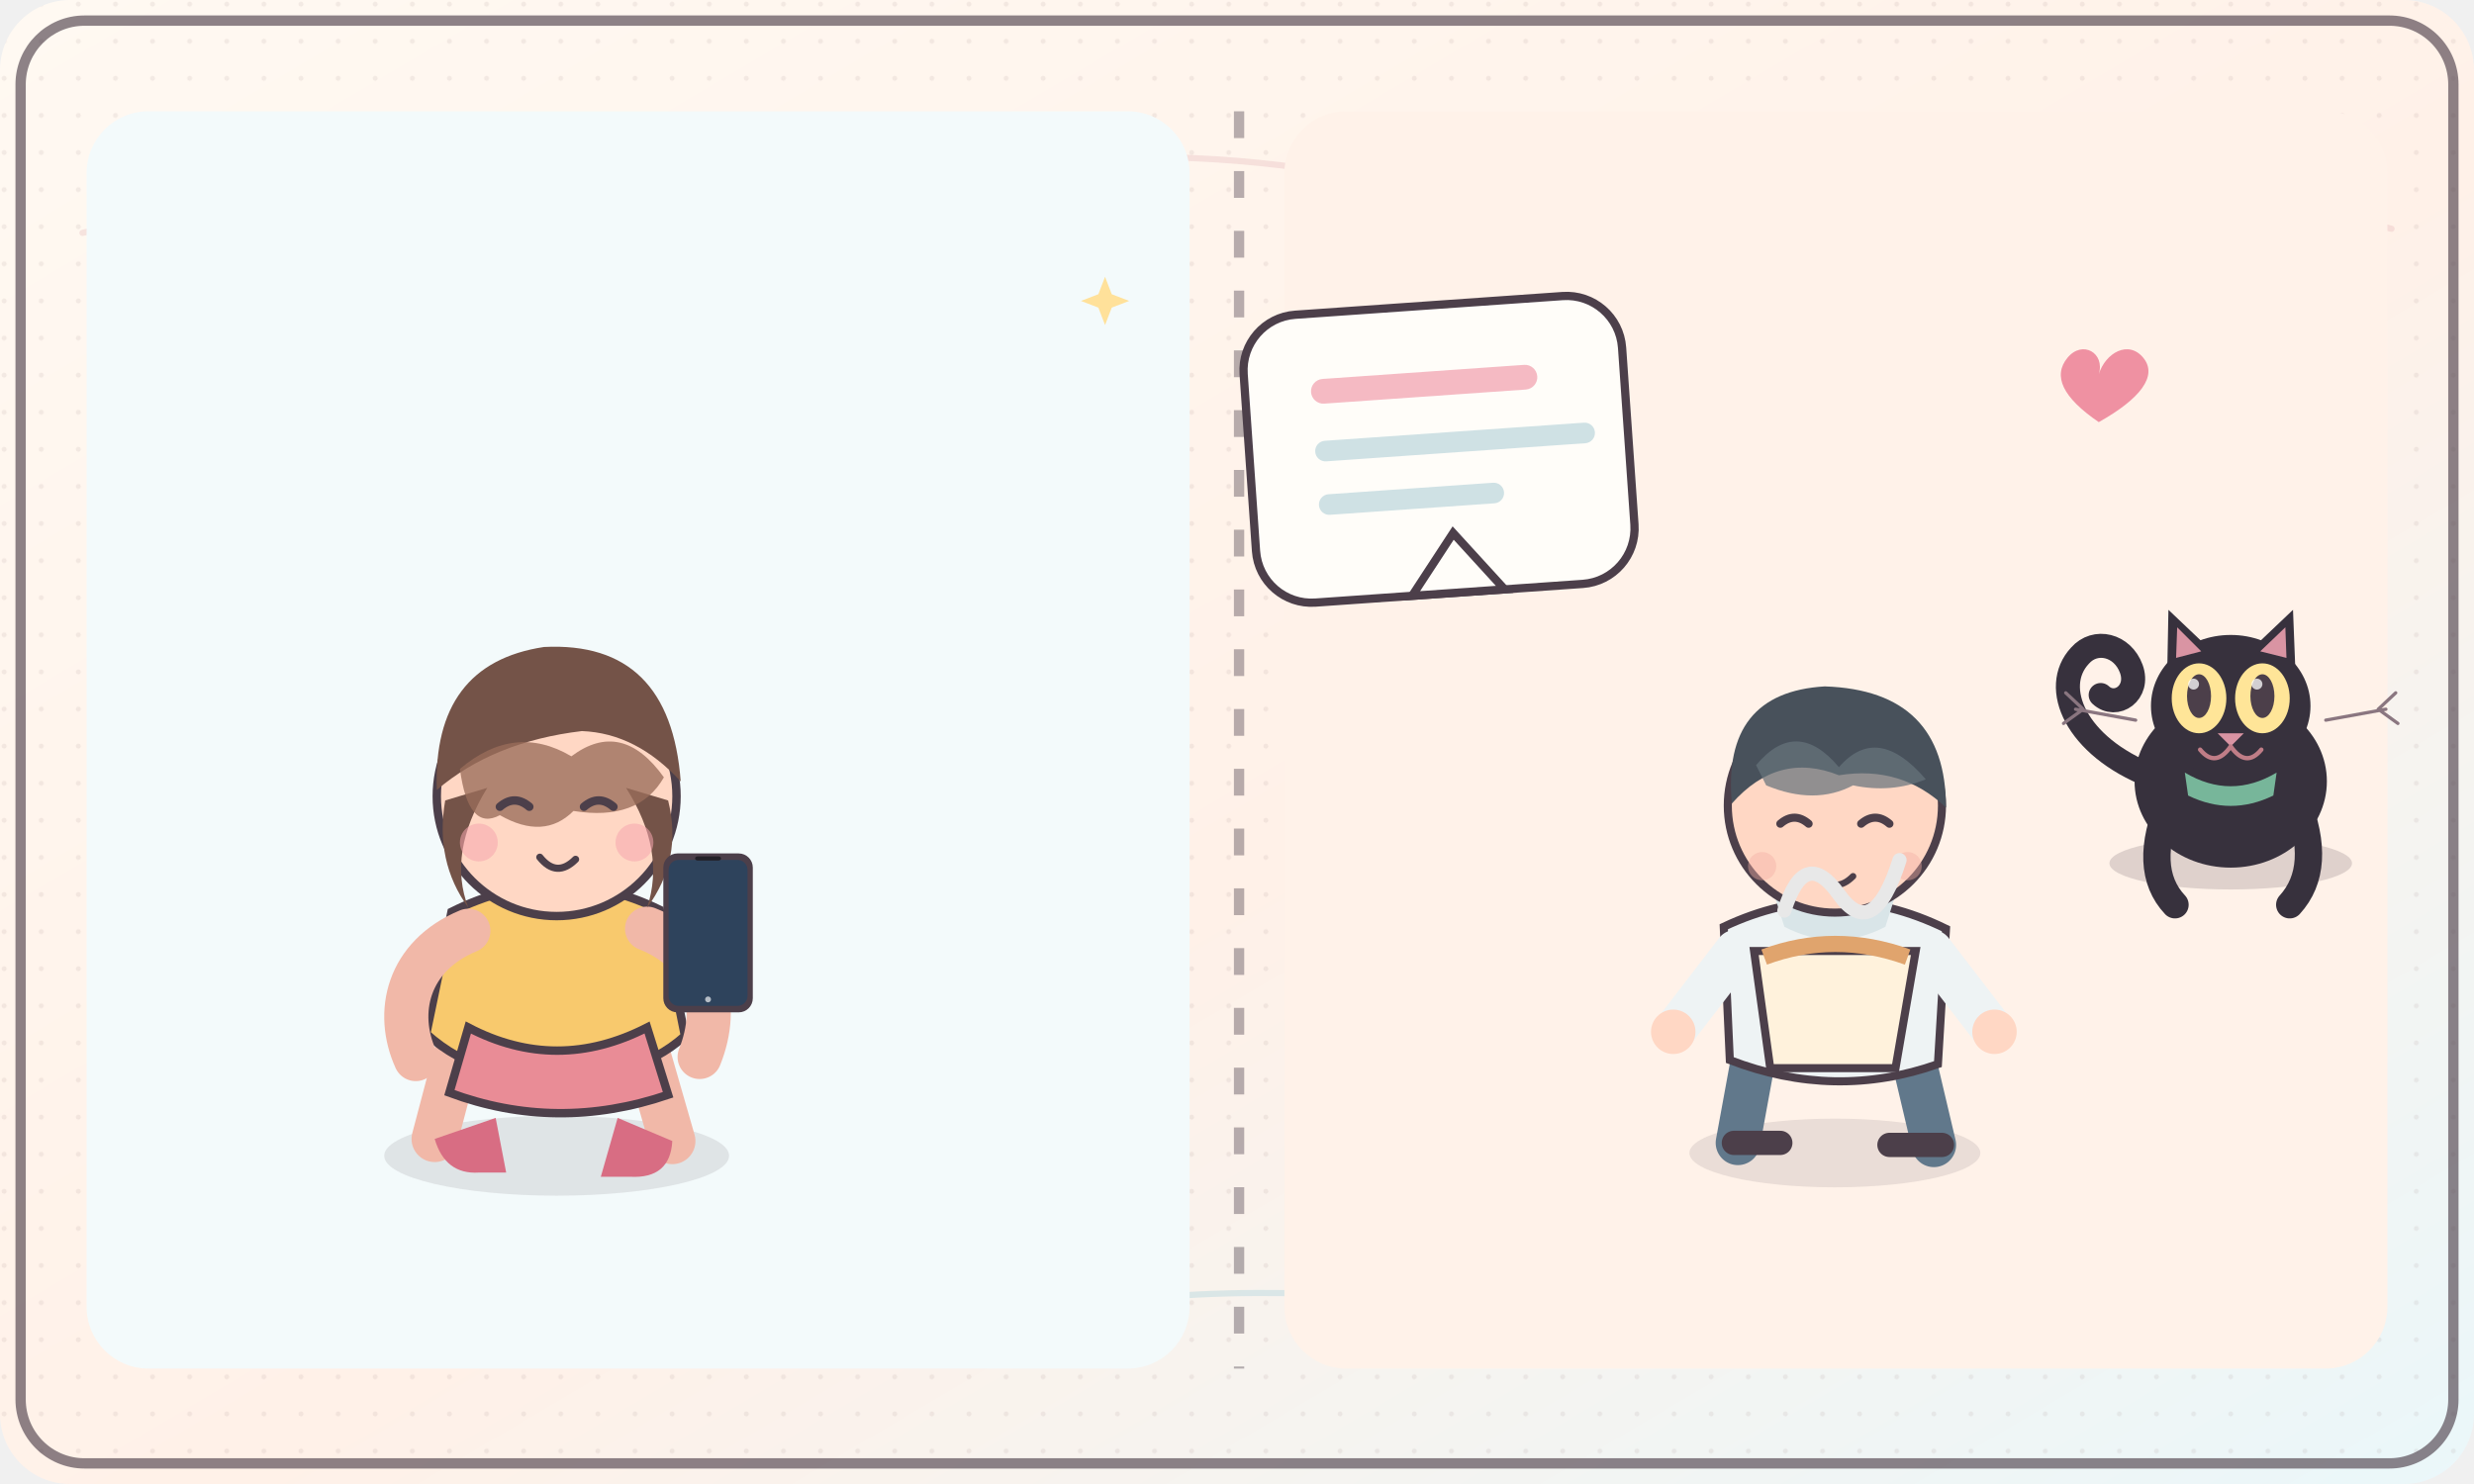
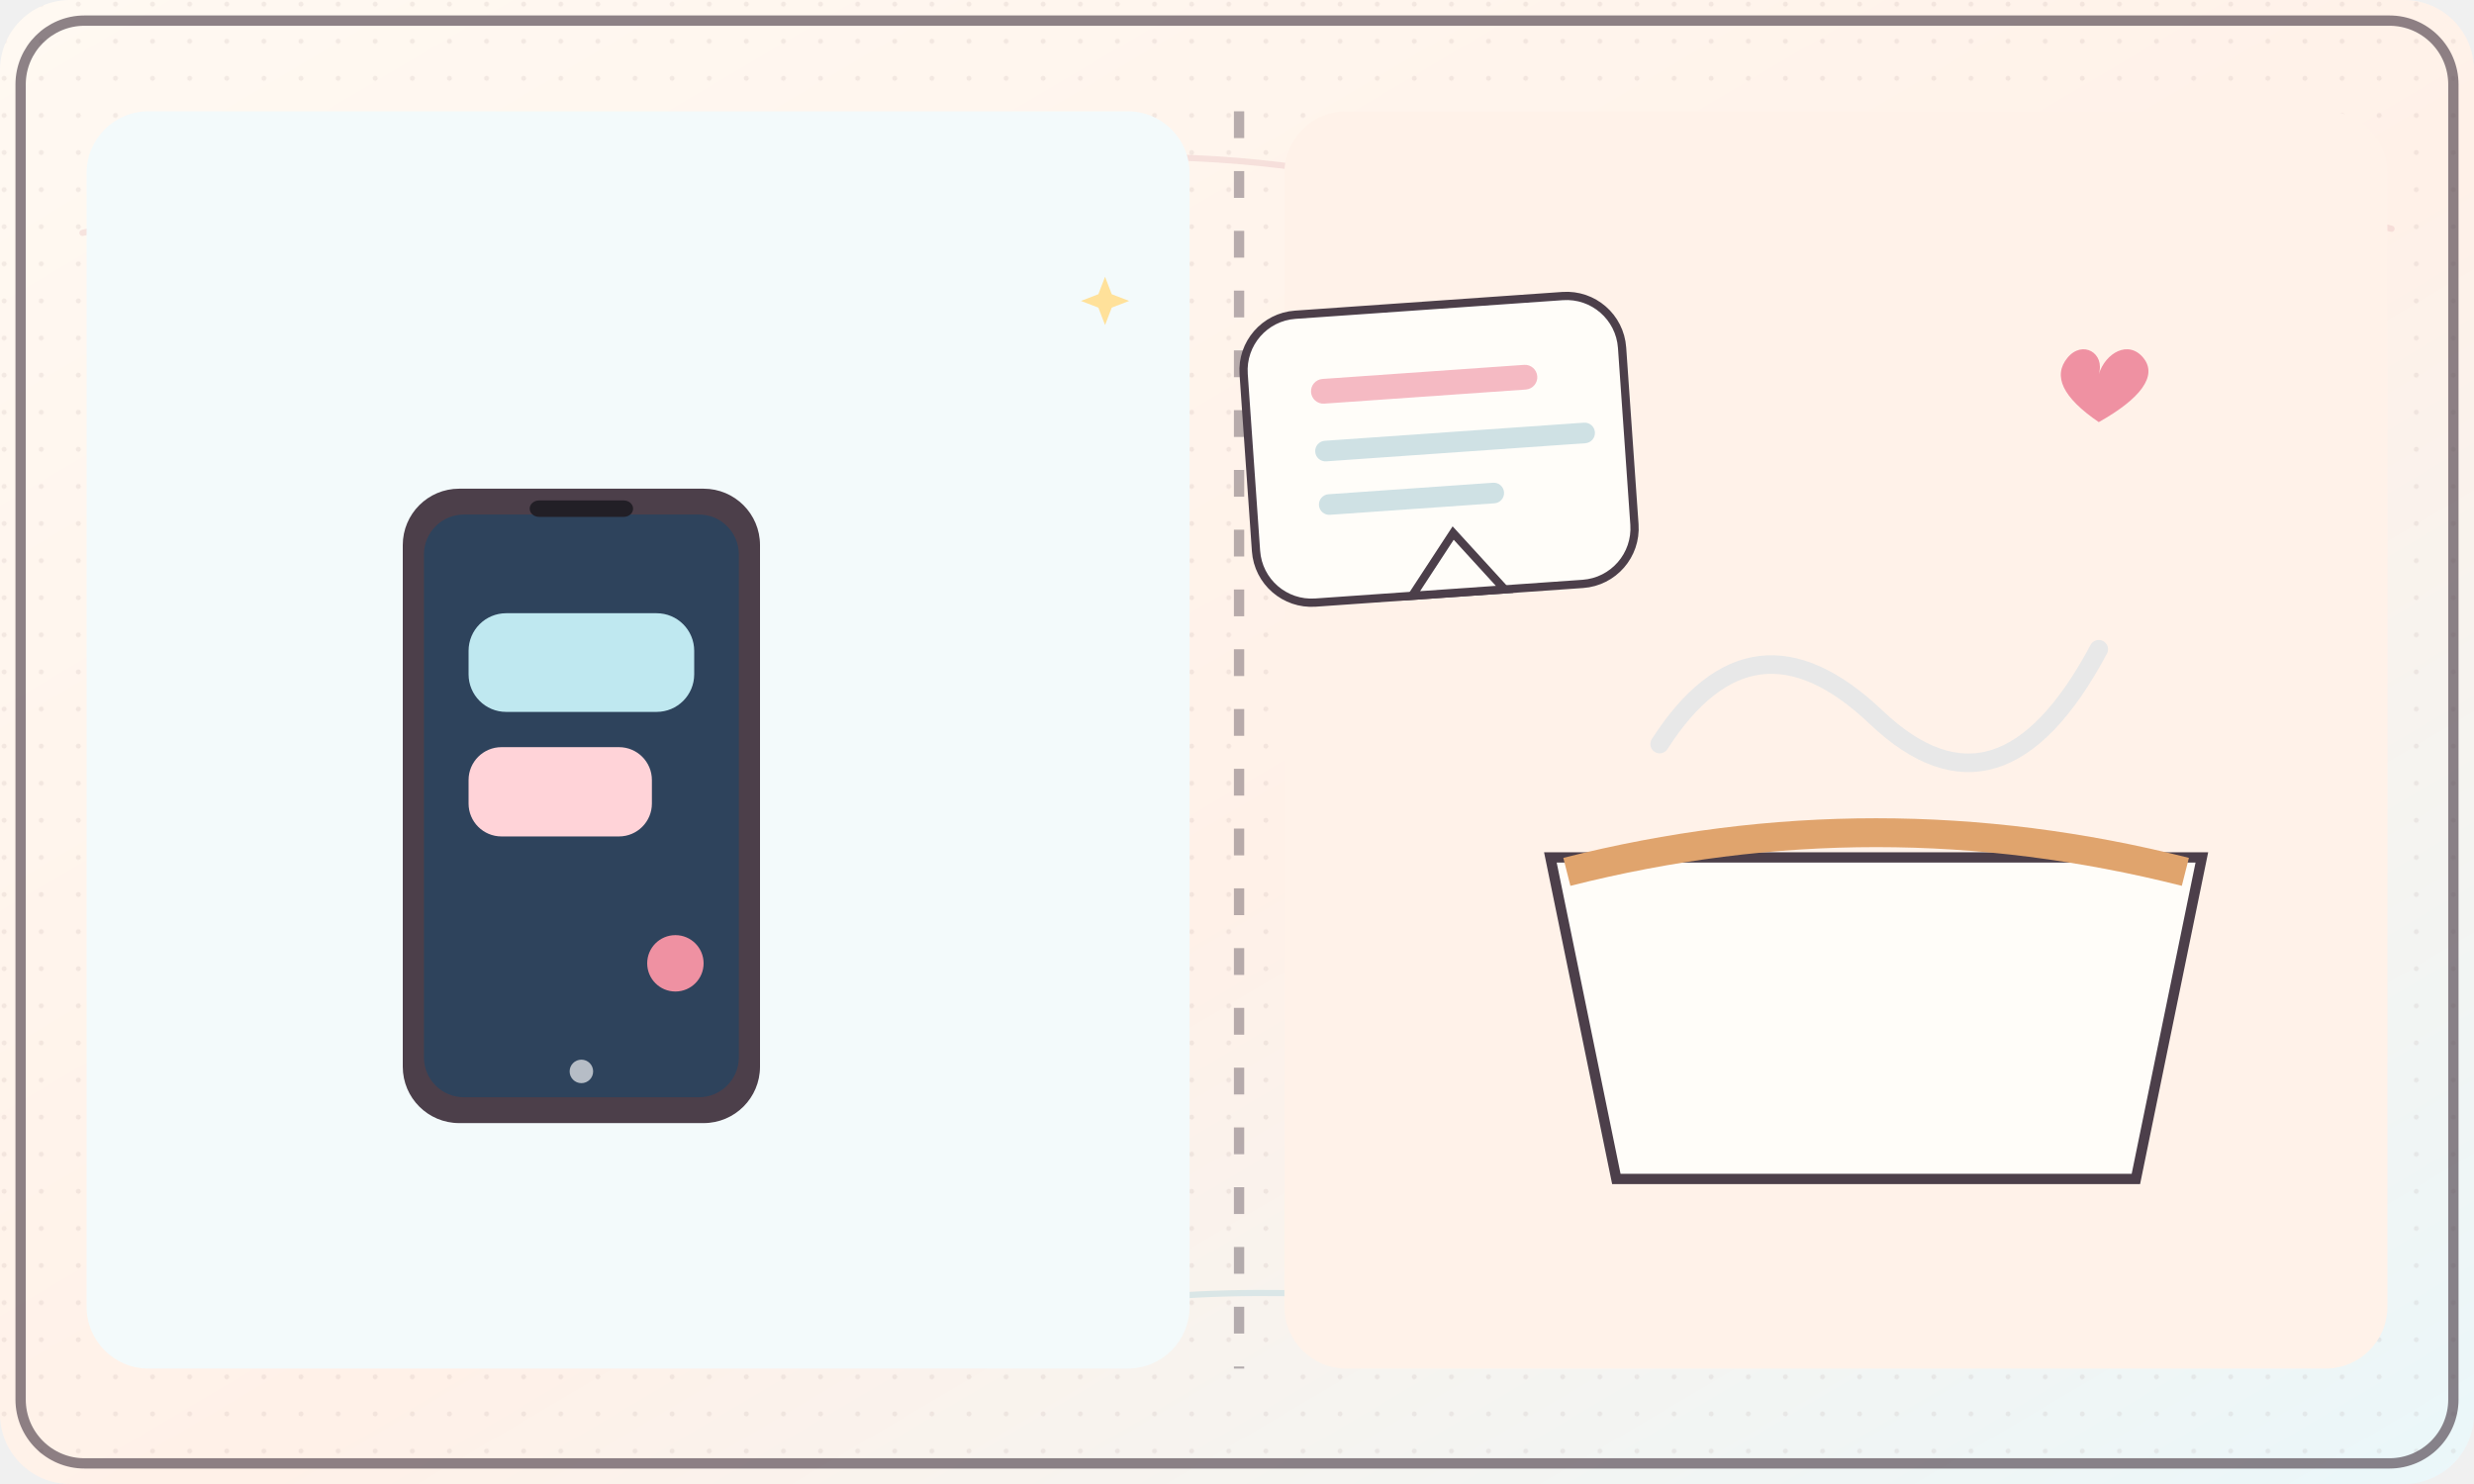
<svg xmlns="http://www.w3.org/2000/svg" width="1200" height="720" viewBox="0 0 1200 720" role="img">
  <defs>
    <linearGradient id="bg-scene-06-day4" x1="0" y1="0" x2="1" y2="1">
      <stop offset="0" stop-color="#FFF9F2" />
      <stop offset="0.55" stop-color="#FFF1E8" />
      <stop offset="1" stop-color="#EAF7FA" />
    </linearGradient>
    <linearGradient id="water-scene-06-day4" x1="0" y1="0" x2="1" y2="1">
      <stop offset="0" stop-color="#DDF7FC" />
      <stop offset="0.48" stop-color="#8FD2E5" />
      <stop offset="1" stop-color="#4E9DBA" />
    </linearGradient>
    <linearGradient id="night-scene-06-day4" x1="0" y1="0" x2="0" y2="1">
      <stop offset="0" stop-color="#354B6D" />
      <stop offset="1" stop-color="#856F89" />
    </linearGradient>
    <linearGradient id="desert-scene-06-day4" x1="0" y1="0" x2="1" y2="1">
      <stop offset="0" stop-color="#F8D8B5" />
      <stop offset="1" stop-color="#D9A978" />
    </linearGradient>
    <filter id="soft-scene-06-day4" x="-30%" y="-30%" width="160%" height="160%">
      <feGaussianBlur stdDeviation="16" />
    </filter>
    <pattern id="dots-scene-06-day4" width="18" height="18" patternUnits="userSpaceOnUse">
      <circle cx="2" cy="2" r="1.2" fill="#9D7C7D" opacity="0.12" />
    </pattern>
    <clipPath id="panelA-scene-06-day4">
      <rect x="42" y="54" width="535" height="610" rx="30" />
    </clipPath>
    <clipPath id="panelB-scene-06-day4">
      <rect x="623" y="54" width="535" height="610" rx="30" />
    </clipPath>
  </defs>
  <rect width="1200" height="720" rx="34" fill="url(#bg-scene-06-day4)" />
  <rect width="1200" height="720" rx="34" fill="url(#dots-scene-06-day4)" />
  <path d="M40 113 C185 77 268 130 383 101 C545 60 622 76 753 105 C899 137 1027 76 1160 111" fill="none" stroke="#D4959F" stroke-width="3" stroke-linecap="round" opacity="0.22" />
  <path d="M92 650 C250 618 371 669 512 637 C654 605 820 667 1100 616" fill="none" stroke="#78BCD1" stroke-width="3" stroke-linecap="round" opacity="0.24" />
  <g>
    <rect x="42" y="54" width="535" height="610" rx="30" fill="#F3FAFB" />
    <rect x="623" y="54" width="535" height="610" rx="30" fill="#FFF2E9" />
-     <g transform="translate(270 421) scale(1.02 1.02)">
-       <ellipse cx="0" cy="137" rx="82" ry="19" fill="#4C3F4A" opacity="0.12" />
-       <path d="M-39 57 L-58 129" stroke="#F1B8A8" stroke-width="22" stroke-linecap="round" />
-       <path d="M34 57 L55 130" stroke="#F1B8A8" stroke-width="22" stroke-linecap="round" />
-       <path d="M-58 129 Q-53 146 -37 145 L-24 145 L-29 119 Z" fill="#D86D83" />
-       <path d="M55 130 Q54 148 35 147 L21 147 L29 119 Z" fill="#D86D83" />
-       <path d="M-50 21 Q0 -4 49 20 L61 80 Q35 103 0 94 Q-34 104 -62 79 Z" fill="#F8C96D" stroke="#4C3F4A" stroke-width="4" />
-       <path d="M-42 76 Q0 98 43 76 L53 108 Q0 126 -51 107 Z" fill="#E98C96" stroke="#4C3F4A" stroke-width="4" />
-       <path d="M-42 30 C-71 42 -77 69 -67 91" fill="none" stroke="#F1B8A8" stroke-width="21" stroke-linecap="round" />
-       <path d="M43 29 C71 40 78 65 68 90" fill="none" stroke="#F1B8A8" stroke-width="21" stroke-linecap="round" />
-       <circle cx="0" cy="-34" r="57" fill="#FFD7C4" stroke="#4C3F4A" stroke-width="4" />
-       <path d="M-57 -37 Q-59 -97 -6 -105 Q54 -108 59 -41 Q38 -64 12 -65 Q-30 -60 -57 -37 Z" fill="#745348" />
-       <path d="M-53 -32 Q-58 -3 -42 19 Q-52 -7 -33 -38 Z" fill="#745348" />
-       <path d="M53 -32 Q60 -4 43 19 Q52 -8 33 -38 Z" fill="#745348" />
-       <path d="M-46 -47 Q-20 -69 7 -53 Q31 -71 51 -43 Q39 -22 8 -27 Q-6 -13 -27 -25 Q-42 -17 -46 -47 Z" fill="#9A6D5A" opacity="0.78" />
-       <path d="M-27 -29 Q-20 -35 -13 -29" fill="none" stroke="#4C3F4A" stroke-width="4" stroke-linecap="round" />
-       <path d="M13 -29 Q20 -35 27 -29" fill="none" stroke="#4C3F4A" stroke-width="4" stroke-linecap="round" />
-       <circle cx="-37" cy="-12" r="9" fill="#F6A6AE" opacity="0.55" />
-       <circle cx="37" cy="-12" r="9" fill="#F6A6AE" opacity="0.55" />
-       <path d="M-8 -5 Q0 5 9 -4" fill="none" stroke="#4C3F4A" stroke-width="3.4" stroke-linecap="round" />
-       <g transform="translate(72 31) scale(0.28)">
-         <rect x="-76" y="-135" width="152" height="270" rx="24" fill="#4C3F4A" />
-         <rect x="-67" y="-124" width="134" height="248" rx="17" fill="#2E435C" />
-         <rect x="-22" y="-130" width="44" height="7" rx="4" fill="#221F26" />
-         <circle cx="0" cy="113" r="5" fill="#FFFFFF" opacity="0.65" />
+     <g transform="translate(282 391) scale(1.14)">
+       <rect x="-76" y="-135" width="152" height="270" rx="24" fill="#4C3F4A" />
+       <rect x="-67" y="-124" width="134" height="248" rx="17" fill="#2E435C" />
+       <rect x="-22" y="-130" width="44" height="7" rx="4" fill="#221F26" />
+       <circle cx="0" cy="113" r="5" fill="#FFFFFF" opacity="0.65" />
+       <g>
+         <rect x="-48" y="-82" width="96" height="42" rx="16" fill="#BFE8F0" />
+         <rect x="-48" y="-25" width="78" height="38" rx="14" fill="#FFD3D8" />
+         <circle cx="40" cy="67" r="12" fill="#EF91A2" />
      </g>
    </g>
-     <g transform="translate(890 432) scale(0.98 0.98)">
-       <ellipse cx="0" cy="130" rx="72" ry="17" fill="#4C3F4A" opacity="0.12" />
-       <path d="M-35 54 L-48 125" stroke="#61788B" stroke-width="22" stroke-linecap="round" />
-       <path d="M32 54 L49 126" stroke="#61788B" stroke-width="22" stroke-linecap="round" />
-       <path d="M-50 125 L-27 125 M27 126 L53 126" stroke="#4C3F4A" stroke-width="12" stroke-linecap="round" />
-       <path d="M-55 18 Q0 -8 55 19 L51 86 Q0 104 -52 84 Z" fill="#EEF3F4" stroke="#4C3F4A" stroke-width="4" />
-       <path d="M-32 -4 Q0 13 32 -4 L25 18 Q0 31 -25 18 Z" fill="#D9E5E8" />
-       <path d="M-49 30 L-79 69 M48 30 L78 69" stroke="#EEF3F4" stroke-width="21" stroke-linecap="round" />
-       <circle cx="-80" cy="70" r="11" fill="#FFD7C4" />
-       <circle cx="79" cy="70" r="11" fill="#FFD7C4" />
-       <circle cx="0" cy="-42" r="53" fill="#FFD7C4" stroke="#4C3F4A" stroke-width="4" />
-       <path d="M-51 -43 Q-56 -98 -5 -101 Q55 -99 55 -41 Q33 -62 2 -57 Q-28 -69 -51 -43 Z" fill="#48515B" />
-       <path d="M-39 -62 Q-19 -86 2 -61 Q21 -83 45 -55 Q28 -48 9 -52 Q-10 -42 -34 -52 Z" fill="#66737C" opacity="0.72" />
-       <path d="M-27 -33 Q-20 -39 -13 -33 M13 -33 Q20 -39 27 -33" fill="none" stroke="#4C3F4A" stroke-width="4" stroke-linecap="round" />
-       <path d="M-8 -8 Q0 2 9 -7" fill="none" stroke="#4C3F4A" stroke-width="3.2" stroke-linecap="round" />
-       <circle cx="-36" cy="-12" r="7" fill="#F2AFA4" opacity="0.42" />
-       <circle cx="36" cy="-12" r="7" fill="#F2AFA4" opacity="0.42" />
-       <g transform="translate(0 53)">
-         <path d="M-40 -23 L40 -23 L30 35 L-32 35 Z" fill="#FFF2DC" stroke="#4C3F4A" stroke-width="4" />
-         <path d="M-35 -20 Q0 -33 36 -20" fill="none" stroke="#E0A46D" stroke-width="8" />
-         <path d="M-25 -43 Q-15 -75 2 -51 T32 -68" fill="none" stroke="#E8E8E8" stroke-width="7" stroke-linecap="round" />
-       </g>
-     </g>
-     <g transform="translate(1082 360) scale(-0.53 0.53)">
-       <ellipse cx="0" cy="111" rx="111" ry="24" fill="#4C3F4A" opacity="0.18" />
-       <path d="M73 31 C142 4 165 -50 138 -79 C124 -95 99 -89 91 -67 C83 -45 105 -30 119 -43" fill="none" stroke="#37313D" stroke-width="22" stroke-linecap="round" />
-       <path d="M-60 53 Q-85 115 -54 149 M55 53 Q82 116 51 149" fill="none" stroke="#37313D" stroke-width="25" stroke-linecap="round" />
-       <ellipse cx="0" cy="36" rx="88" ry="79" fill="#37313D" />
-       <ellipse cx="0" cy="-33" rx="73" ry="65" fill="#37313D" />
-       <path d="M-59 -70 L-57 -121 L-17 -83 Z M58 -70 L57 -121 L17 -83 Z" fill="#37313D" />
-       <path d="M-51 -77 L-50 -105 L-27 -83 Z M50 -77 L49 -105 L27 -83 Z" fill="#D994A3" />
-       <ellipse cx="-29" cy="-40" rx="25" ry="32" fill="#FFE598" />
-       <ellipse cx="29" cy="-40" rx="25" ry="32" fill="#FFE598" />
-       <ellipse cx="-29" cy="-42" rx="11" ry="20" fill="#4C3F4A" />
-       <ellipse cx="29" cy="-42" rx="11" ry="20" fill="#4C3F4A" />
-       <circle cx="-24" cy="-53" r="5" fill="#FFF" opacity="0.75" />
-       <circle cx="34" cy="-53" r="5" fill="#FFF" opacity="0.75" />
-       <path d="M-12 -8 L0 4 L12 -8" fill="#D994A3" />
-       <path d="M0 4 Q-14 24 -28 7 M0 4 Q14 24 28 7" fill="none" stroke="#C07D87" stroke-width="4" stroke-linecap="round" />
-       <path d="M-87 -20 L-142 -30 M-135 -30 L-153 -17 M-135 -30 L-151 -45" stroke="#8A7680" stroke-width="3" stroke-linecap="round" />
-       <path d="M87 -20 L142 -30 M135 -30 L153 -17 M135 -30 L151 -45" stroke="#8A7680" stroke-width="3" stroke-linecap="round" />
-       <path d="M-42 28 Q0 53 42 28 L39 49 Q0 68 -39 49 Z" fill="#77B69A" />
+     <g transform="translate(910 466)">
+       <path d="M-158 -50 L158 -50 L126 106 L-126 106 Z" fill="#FFFDF9" stroke="#4C3F4A" stroke-width="5" />
+       <path d="M-150 -43 Q0 -81 150 -43" fill="none" stroke="#E0A46D" stroke-width="14" />
+       <path d="M-105 -105 Q-60 -175 0 -118 T108 -151" fill="none" stroke="#E8E8E8" stroke-width="9" stroke-linecap="round" />
    </g>
    <g transform="translate(698 218) rotate(-4)">
      <rect x="-92" y="-70" width="184" height="140" rx="27" fill="#FFFDF9" stroke="#4C3F4A" stroke-width="4" />
      <rect x="-60" y="-38" width="110" height="12" rx="6" fill="#EF91A2" opacity="0.62" />
      <rect x="-60" y="-8" width="136" height="10" rx="5" fill="#BFD8DE" opacity="0.75" />
      <rect x="-60" y="18" width="90" height="10" rx="5" fill="#BFD8DE" opacity="0.75" />
      <path d="M-18 70 L4 41 L27 70 Z" fill="#FFFDF9" stroke="#4C3F4A" stroke-width="4" />
    </g>
    <path d="M601 54 V664" stroke="#4C3F4A" stroke-width="5" stroke-dasharray="13 16" opacity="0.4" />
    <path d="M0 16 C-22 1 -28 -12 -19 -23 C-10 -34 4 -26 0 -13 C4 -26 18 -34 27 -23 C36 -12 25 2 0 16 Z" transform="translate(1018 192) scale(0.8)" fill="#EF91A2" />
    <path d="M0 -18 L5 -5 L18 0 L5 5 L0 18 L-5 5 L-18 0 L-5 -5 Z" transform="translate(536 146) scale(0.65)" fill="#FFE19A" />
  </g>
  <rect x="10" y="10" width="1180" height="700" rx="31" fill="none" stroke="#4C3F4A" stroke-width="5" opacity="0.64" />
</svg>
